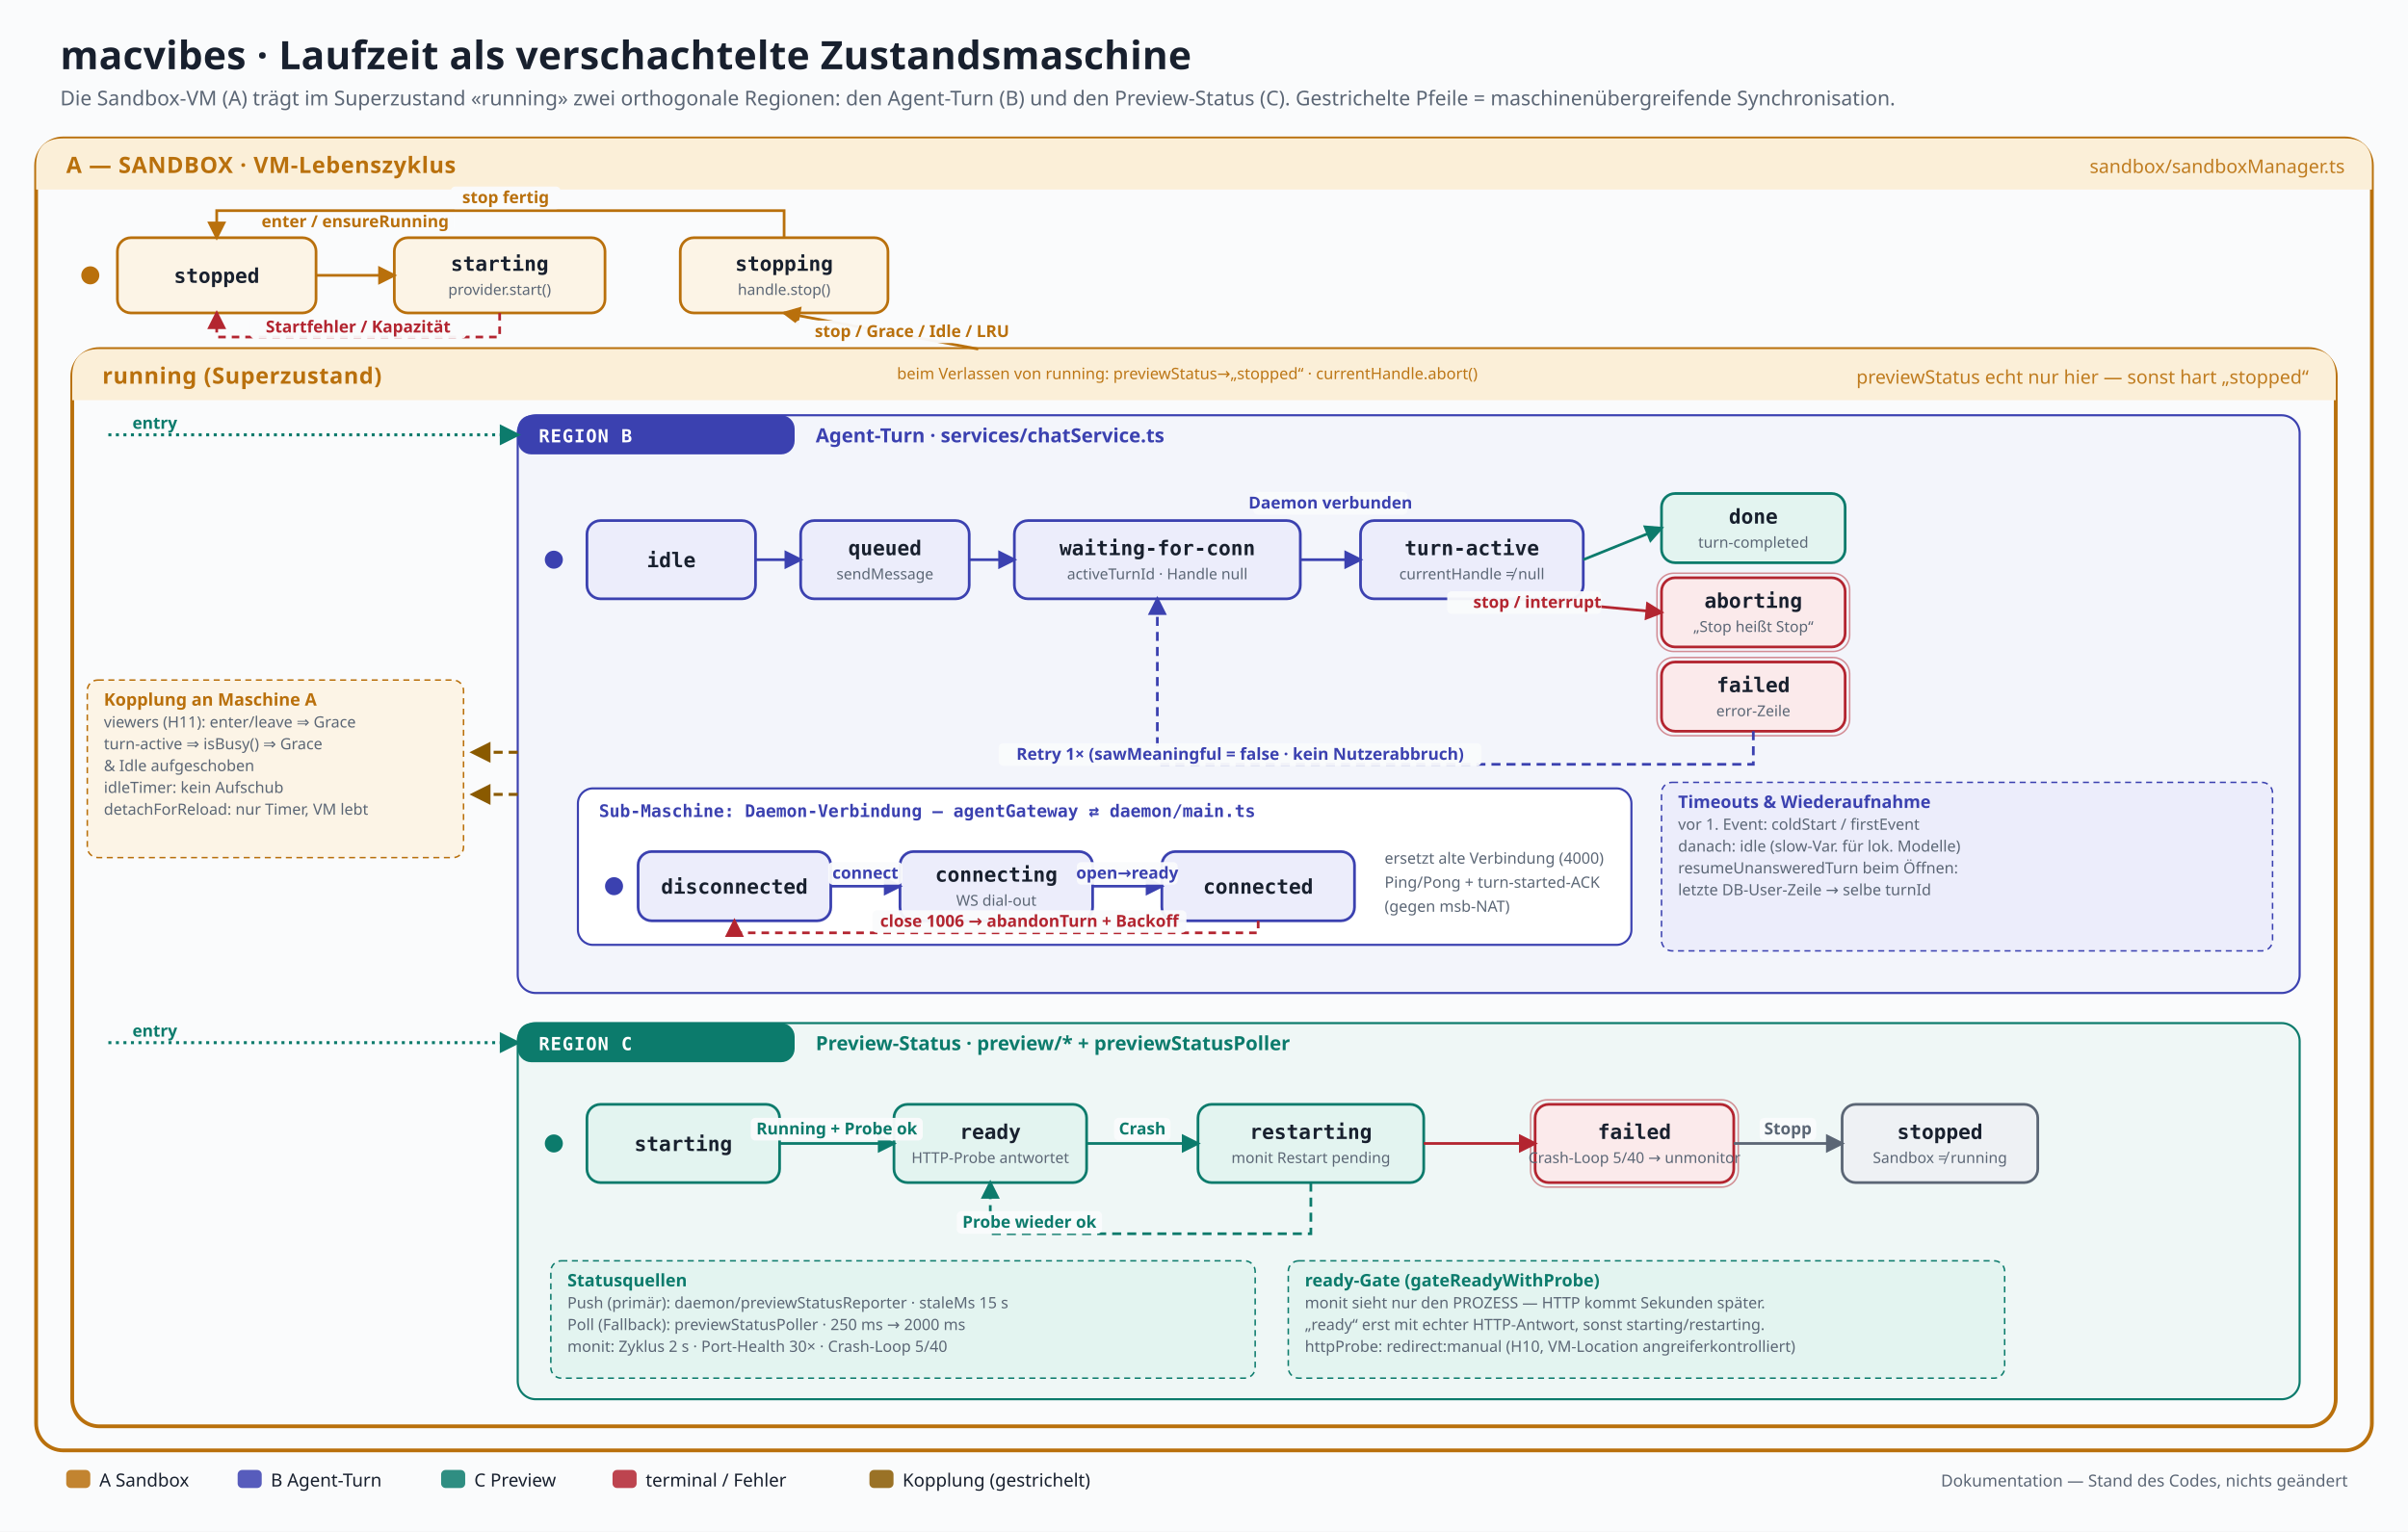
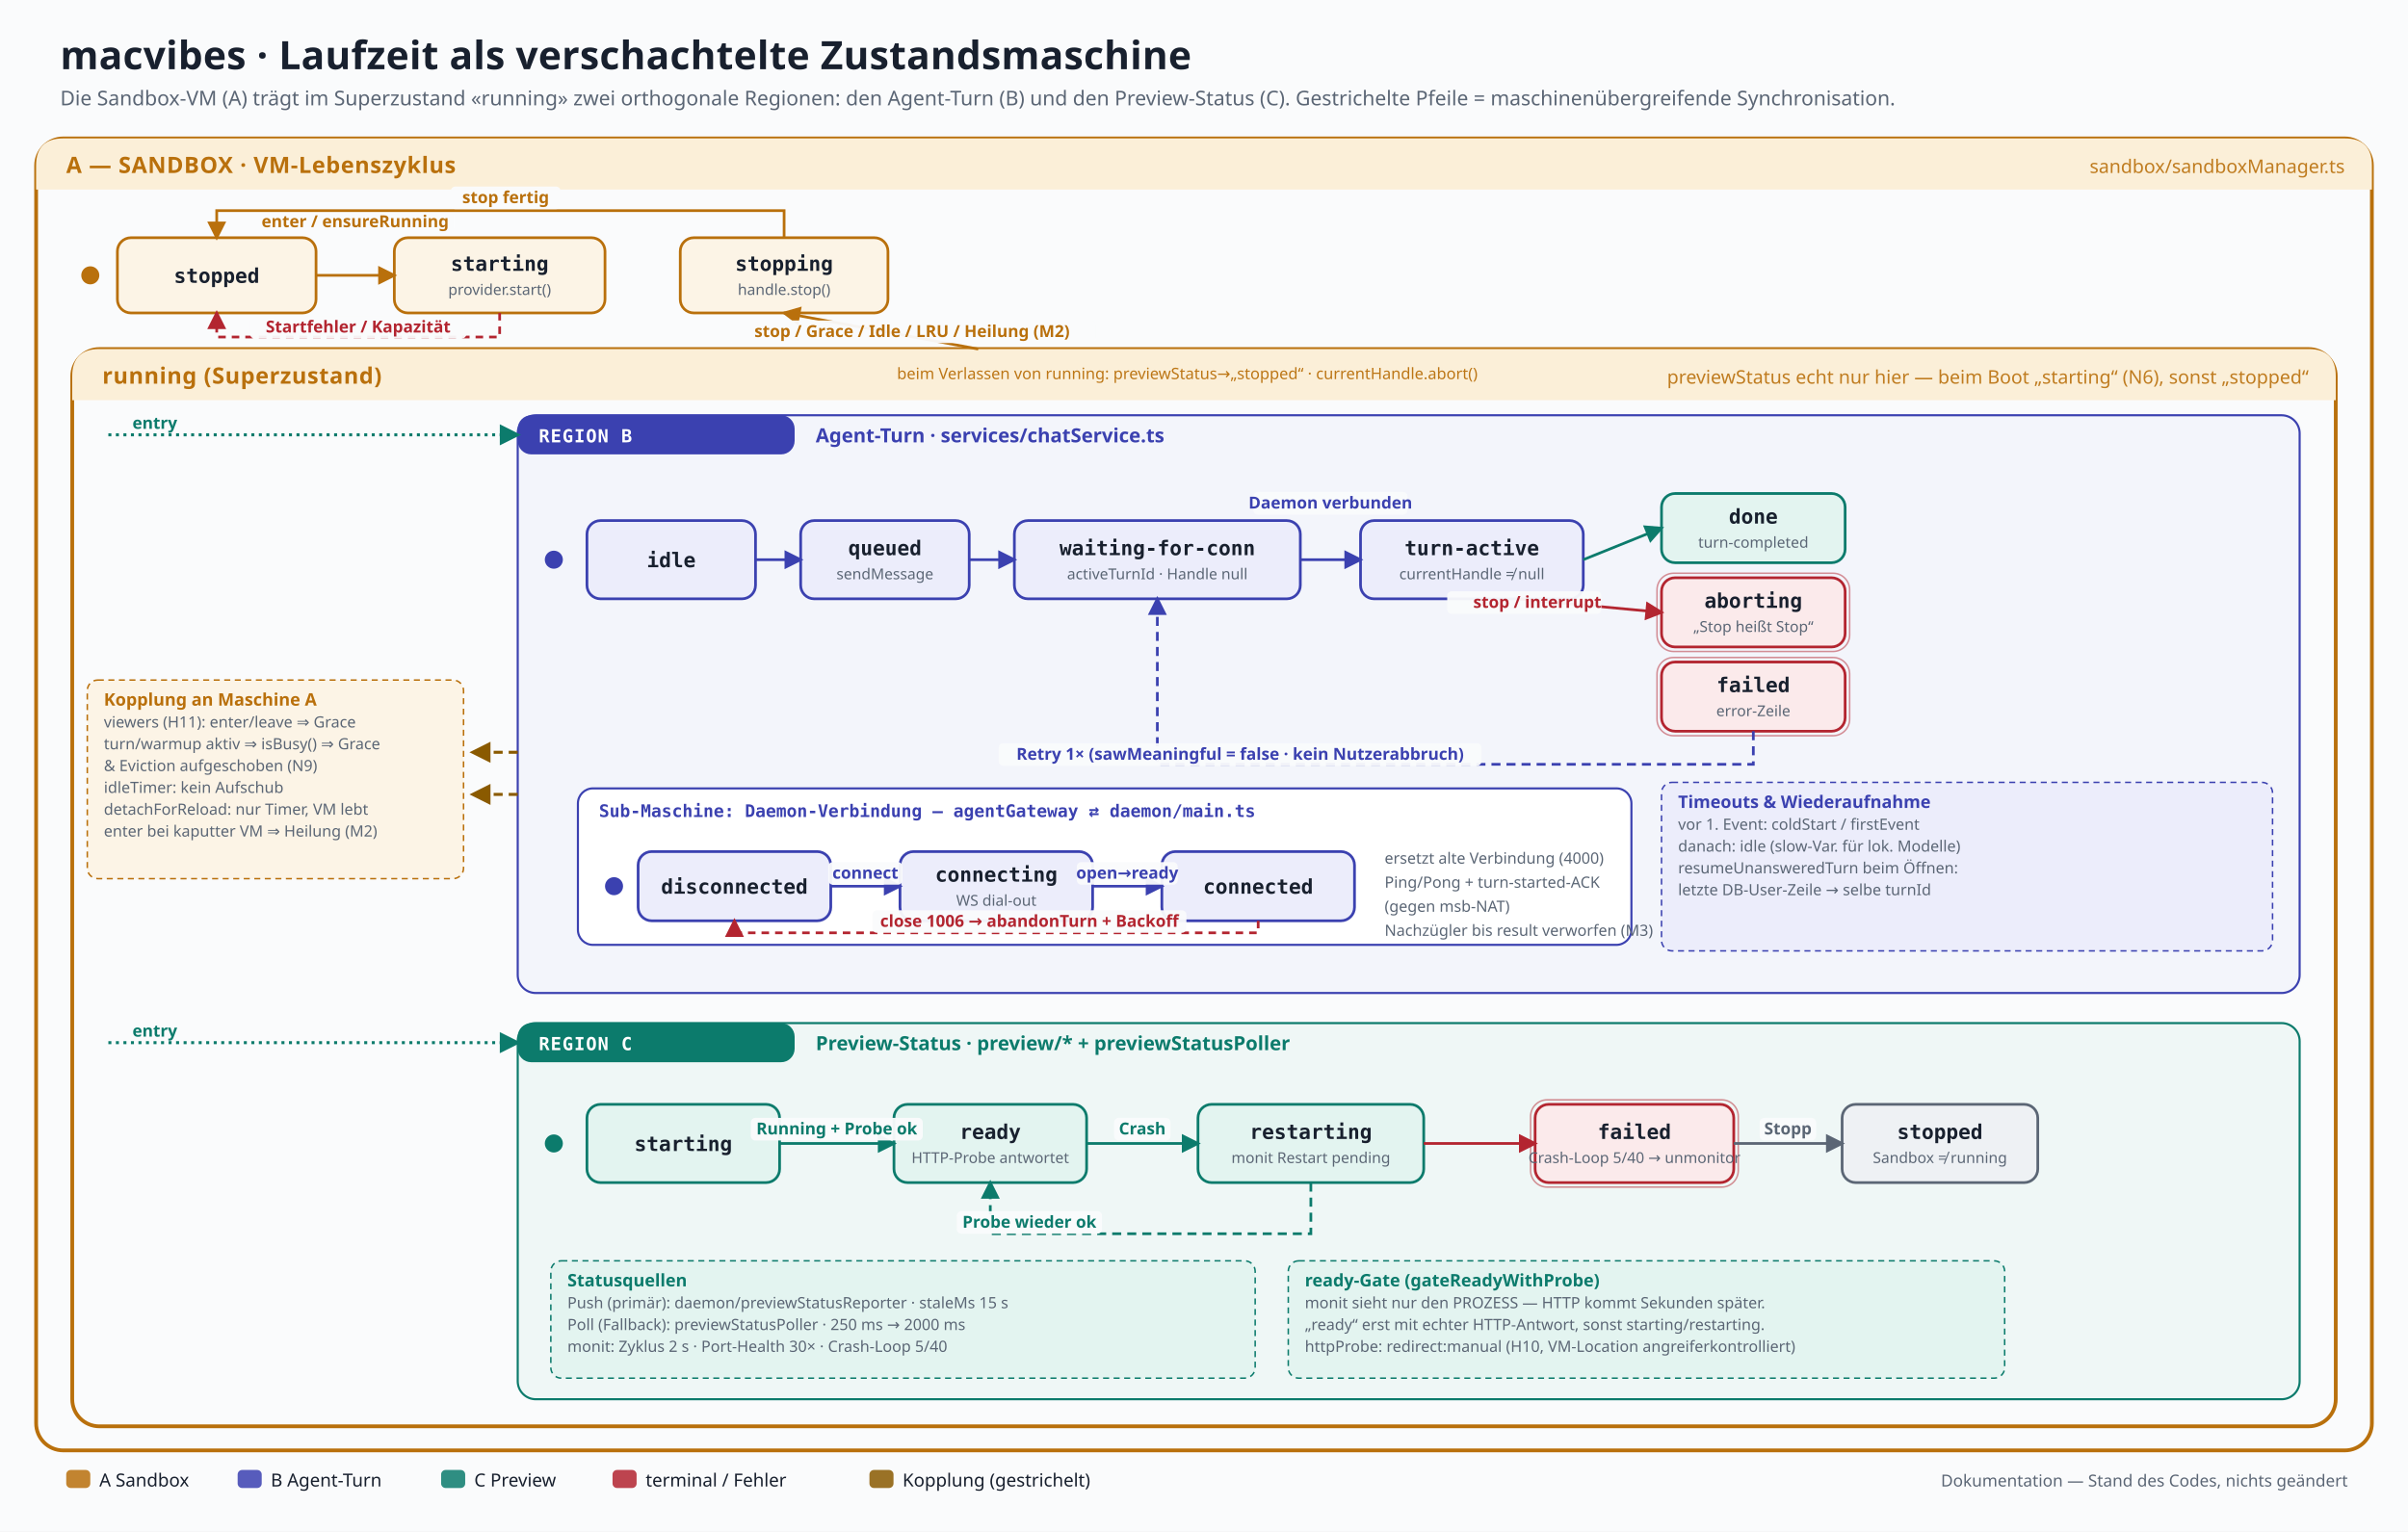
<svg xmlns="http://www.w3.org/2000/svg" viewBox="0 0 1600 1018" font-family="ui-sans-serif,system-ui,sans-serif">
  <rect width="1600" height="1018" fill="#FAFBFC" />
  <marker id="ah-8A5A00" viewBox="0 0 10 10" refX="8.5" refY="5" markerWidth="7" markerHeight="7" orient="auto-start-reverse">
    <path d="M0 0 L10 5 L0 10 z" fill="#8A5A00" />
  </marker>
  <marker id="ah-0C7B6C" viewBox="0 0 10 10" refX="8.5" refY="5" markerWidth="7" markerHeight="7" orient="auto-start-reverse">
    <path d="M0 0 L10 5 L0 10 z" fill="#0C7B6C" />
  </marker>
  <marker id="ah-B32530" viewBox="0 0 10 10" refX="8.5" refY="5" markerWidth="7" markerHeight="7" orient="auto-start-reverse">
    <path d="M0 0 L10 5 L0 10 z" fill="#B32530" />
  </marker>
  <marker id="ah-B9700C" viewBox="0 0 10 10" refX="8.5" refY="5" markerWidth="7" markerHeight="7" orient="auto-start-reverse">
    <path d="M0 0 L10 5 L0 10 z" fill="#B9700C" />
  </marker>
  <marker id="ah-3B41B0" viewBox="0 0 10 10" refX="8.5" refY="5" markerWidth="7" markerHeight="7" orient="auto-start-reverse">
    <path d="M0 0 L10 5 L0 10 z" fill="#3B41B0" />
  </marker>
  <marker id="ah-0C7B6C" viewBox="0 0 10 10" refX="8.5" refY="5" markerWidth="7" markerHeight="7" orient="auto-start-reverse">
    <path d="M0 0 L10 5 L0 10 z" fill="#0C7B6C" />
  </marker>
  <marker id="ah-B32530" viewBox="0 0 10 10" refX="8.5" refY="5" markerWidth="7" markerHeight="7" orient="auto-start-reverse">
    <path d="M0 0 L10 5 L0 10 z" fill="#B32530" />
  </marker>
  <marker id="ah-5B6675" viewBox="0 0 10 10" refX="8.5" refY="5" markerWidth="7" markerHeight="7" orient="auto-start-reverse">
    <path d="M0 0 L10 5 L0 10 z" fill="#5B6675" />
  </marker>
  <marker id="ah-18202E" viewBox="0 0 10 10" refX="8.5" refY="5" markerWidth="7" markerHeight="7" orient="auto-start-reverse">
    <path d="M0 0 L10 5 L0 10 z" fill="#18202E" />
  </marker>
  <text x="40" y="46" font-size="26" font-weight="800" fill="#18202E" letter-spacing=".2">macvibes · Laufzeit als verschachtelte Zustandsmaschine</text>
  <text x="40" y="70" font-size="13.5" fill="#5B6675">Die Sandbox-VM (A) trägt im Superzustand «running» zwei orthogonale Regionen: den Agent-Turn (B) und den Preview-Status (C). Gestrichelte Pfeile = maschinenübergreifende Synchronisation.</text>
  <rect x="24" y="92" width="1552" height="872" rx="18" fill="none" stroke="#B9700C" stroke-width="2.5" />
  <path d="M 24 126 L 24 110 Q 24 92 42 92 L 1558 92 Q 1576 92 1576 110 L 1576 126 Z" fill="#FBEFD8" />
  <text x="44" y="115" font-family="ui-sans-serif,system-ui,Segoe UI,sans-serif" font-size="15" font-weight="700" fill="#B9700C" letter-spacing=".4">A — SANDBOX · VM-Lebenszyklus</text>
  <text x="1558" y="115" text-anchor="end" font-family="ui-sans-serif,system-ui,sans-serif" font-size="12.5" fill="#B9700C" opacity=".9">sandbox/sandboxManager.ts</text>
  <circle cx="60" cy="183" r="6" fill="#B9700C" />
  <rect x="78" y="158" width="132" height="50" rx="9" fill="#FCF4E6" stroke="#B9700C" stroke-width="1.8" />
  <text x="144" y="188" text-anchor="middle" font-family="ui-monospace,SFMono-Regular,Menlo,monospace" font-size="13.5" font-weight="700" fill="#18202E">stopped</text>
  <rect x="262" y="158" width="140" height="50" rx="9" fill="#FCF4E6" stroke="#B9700C" stroke-width="1.8" />
  <text x="332" y="180" text-anchor="middle" font-family="ui-monospace,SFMono-Regular,Menlo,monospace" font-size="13.5" font-weight="700" fill="#18202E">starting</text>
  <text x="332" y="196" text-anchor="middle" font-family="ui-sans-serif,system-ui,sans-serif" font-size="10" fill="#5B6675">provider.start()</text>
  <rect x="452" y="158" width="138" height="50" rx="9" fill="#FCF4E6" stroke="#B9700C" stroke-width="1.8" />
  <text x="521" y="180" text-anchor="middle" font-family="ui-monospace,SFMono-Regular,Menlo,monospace" font-size="13.5" font-weight="700" fill="#18202E">stopping</text>
  <text x="521" y="196" text-anchor="middle" font-family="ui-sans-serif,system-ui,sans-serif" font-size="10" fill="#5B6675">handle.stop()</text>
  <rect x="48" y="232" width="1504" height="716" rx="18" fill="none" stroke="#B9700C" stroke-width="2.5" />
  <path d="M 48 266 L 48 250 Q 48 232 66 232 L 1534 232 Q 1552 232 1552 250 L 1552 266 Z" fill="#FBEFD8" />
  <text x="68" y="255" font-family="ui-sans-serif,system-ui,Segoe UI,sans-serif" font-size="15" font-weight="700" fill="#B9700C" letter-spacing=".4">running  (Superzustand)</text>
-   <text x="1534" y="255" text-anchor="end" font-family="ui-sans-serif,system-ui,sans-serif" font-size="12.5" fill="#B9700C" opacity=".9">previewStatus echt nur hier — sonst hart „stopped“</text>
+   <text x="1534" y="255" text-anchor="end" font-family="ui-sans-serif,system-ui,sans-serif" font-size="12.5" fill="#B9700C" opacity=".9">previewStatus echt nur hier — beim Boot „starting“ (N6), sonst „stopped“</text>
  <path d="M 210 183 L 262 183" fill="none" stroke="#B9700C" stroke-width="1.8" marker-end="url(#ah-B9700C)" />
  <rect x="170.05" y="140" width="131.9" height="15" rx="3" fill="#FAFBFC" opacity=".95" />
  <text x="236" y="151" text-anchor="middle" font-family="ui-sans-serif,system-ui,sans-serif" font-size="11" font-weight="600" fill="#B9700C">enter / ensureRunning</text>
  <path d="M 332 208 L 332 224 L 144 224 L 144 208" fill="none" stroke="#B32530" stroke-width="1.8" stroke-dasharray="5 4" marker-end="url(#ah-B32530)" />
  <rect x="166.15" y="210" width="143.7" height="15" rx="3" fill="#FAFBFC" opacity=".95" />
  <text x="238" y="221" text-anchor="middle" font-family="ui-sans-serif,system-ui,sans-serif" font-size="11" font-weight="600" fill="#B32530">Startfehler / Kapazität</text>
  <path d="M 521 158 L 521 140 L 144 140 L 144 158" fill="none" stroke="#B9700C" stroke-width="1.8" marker-end="url(#ah-B9700C)" />
  <rect x="299.55" y="124" width="72.9" height="15" rx="3" fill="#FAFBFC" opacity=".95" />
  <text x="336" y="135" text-anchor="middle" font-family="ui-sans-serif,system-ui,sans-serif" font-size="11" font-weight="600" fill="#B9700C">stop fertig</text>
  <path d="M 650 232 L 521 208" fill="none" stroke="#B9700C" stroke-width="1.8" marker-end="url(#ah-B9700C)" />
-   <rect x="528.25" y="213" width="155.5" height="15" rx="3" fill="#FAFBFC" opacity=".95" />
-   <text x="606" y="224" text-anchor="middle" font-family="ui-sans-serif,system-ui,sans-serif" font-size="11" font-weight="600" fill="#B9700C">stop / Grace / Idle / LRU</text>
+   <rect x="484" y="213" width="244" height="15" rx="3" fill="#FAFBFC" opacity=".95" />
+   <text x="606" y="224" text-anchor="middle" font-family="ui-sans-serif,system-ui,sans-serif" font-size="11" font-weight="600" fill="#B9700C">stop / Grace / Idle / LRU / Heilung (M2)</text>
  <text x="596" y="252" font-size="10.5" fill="#B9700C" opacity=".95">beim Verlassen von running: previewStatus→„stopped“ · currentHandle.abort()</text>
-   <rect x="58" y="452" width="250" height="118" rx="7" fill="#FCF4E6" stroke="#B9700C" stroke-width="1" stroke-dasharray="4 3" />
+   <rect x="58" y="452" width="250" height="132" rx="7" fill="#FCF4E6" stroke="#B9700C" stroke-width="1" stroke-dasharray="4 3" />
  <text x="69" y="469" font-family="ui-sans-serif,system-ui,sans-serif" font-size="11.5" font-weight="700" fill="#B9700C">Kopplung an Maschine A</text>
  <text x="69" y="483.5" font-family="ui-sans-serif,system-ui,sans-serif" font-size="10.3" font-weight="400" fill="#5B6675">viewers (H11): enter/leave ⇒ Grace</text>
-   <text x="69" y="498" font-family="ui-sans-serif,system-ui,sans-serif" font-size="10.3" font-weight="400" fill="#5B6675">turn-active ⇒ isBusy() ⇒ Grace</text>
-   <text x="69" y="512.5" font-family="ui-sans-serif,system-ui,sans-serif" font-size="10.3" font-weight="400" fill="#5B6675">  &amp; Idle aufgeschoben</text>
+   <text x="69" y="498" font-family="ui-sans-serif,system-ui,sans-serif" font-size="10.3" font-weight="400" fill="#5B6675">turn/warmup aktiv ⇒ isBusy() ⇒ Grace</text>
+   <text x="69" y="512.5" font-family="ui-sans-serif,system-ui,sans-serif" font-size="10.3" font-weight="400" fill="#5B6675">  &amp; Eviction aufgeschoben (N9)</text>
  <text x="69" y="527" font-family="ui-sans-serif,system-ui,sans-serif" font-size="10.3" font-weight="400" fill="#5B6675">idleTimer: kein Aufschub</text>
  <text x="69" y="541.5" font-family="ui-sans-serif,system-ui,sans-serif" font-size="10.3" font-weight="400" fill="#5B6675">detachForReload: nur Timer, VM lebt</text>
+   <text x="69" y="556" font-family="ui-sans-serif,system-ui,sans-serif" font-size="10.3" font-weight="400" fill="#5B6675">enter bei kaputter VM ⇒ Heilung (M2)</text>
  <rect x="344" y="276" width="1184" height="384" rx="12" fill="#E4E6F8" fill-opacity=".3" stroke="#3B41B0" stroke-width="1.4" />
  <rect x="344" y="276" width="184" height="26" rx="9" fill="#3B41B0" />
  <text x="358" y="294" font-family="ui-monospace,Menlo,monospace" font-size="12" font-weight="700" fill="#fff" letter-spacing=".6">REGION B</text>
  <text x="542" y="294" font-family="ui-sans-serif,system-ui,sans-serif" font-size="13" font-weight="600" fill="#3B41B0">Agent-Turn  ·  services/chatService.ts</text>
  <circle cx="368" cy="372" r="6" fill="#3B41B0" />
  <rect x="390" y="346" width="112" height="52" rx="9" fill="#ECEDFB" stroke="#3B41B0" stroke-width="1.8" />
  <text x="446" y="377" text-anchor="middle" font-family="ui-monospace,SFMono-Regular,Menlo,monospace" font-size="13.5" font-weight="700" fill="#18202E">idle</text>
  <rect x="532" y="346" width="112" height="52" rx="9" fill="#ECEDFB" stroke="#3B41B0" stroke-width="1.8" />
  <text x="588" y="369" text-anchor="middle" font-family="ui-monospace,SFMono-Regular,Menlo,monospace" font-size="13.5" font-weight="700" fill="#18202E">queued</text>
  <text x="588" y="385" text-anchor="middle" font-family="ui-sans-serif,system-ui,sans-serif" font-size="10" fill="#5B6675">sendMessage</text>
  <rect x="674" y="346" width="190" height="52" rx="9" fill="#ECEDFB" stroke="#3B41B0" stroke-width="1.8" />
  <text x="769" y="369" text-anchor="middle" font-family="ui-monospace,SFMono-Regular,Menlo,monospace" font-size="13.5" font-weight="700" fill="#18202E">waiting-for-conn</text>
  <text x="769" y="385" text-anchor="middle" font-family="ui-sans-serif,system-ui,sans-serif" font-size="10" fill="#5B6675">activeTurnId · Handle null</text>
  <rect x="904" y="346" width="148" height="52" rx="9" fill="#ECEDFB" stroke="#3B41B0" stroke-width="1.8" />
  <text x="978" y="369" text-anchor="middle" font-family="ui-monospace,SFMono-Regular,Menlo,monospace" font-size="13.5" font-weight="700" fill="#18202E">turn-active</text>
  <text x="978" y="385" text-anchor="middle" font-family="ui-sans-serif,system-ui,sans-serif" font-size="10" fill="#5B6675">currentHandle ≠ null</text>
  <rect x="1104" y="328" width="122" height="46" rx="9" fill="#E3F4F0" stroke="#0C7B6C" stroke-width="1.8" />
  <text x="1165" y="348" text-anchor="middle" font-family="ui-monospace,SFMono-Regular,Menlo,monospace" font-size="13.5" font-weight="700" fill="#18202E">done</text>
  <text x="1165" y="364" text-anchor="middle" font-family="ui-sans-serif,system-ui,sans-serif" font-size="10" fill="#5B6675">turn-completed</text>
  <rect x="1101" y="381" width="128" height="52" rx="11" fill="none" stroke="#B32530" stroke-width="1" opacity=".5" />
  <rect x="1104" y="384" width="122" height="46" rx="9" fill="#FBEAEB" stroke="#B32530" stroke-width="1.8" />
  <text x="1165" y="404" text-anchor="middle" font-family="ui-monospace,SFMono-Regular,Menlo,monospace" font-size="13.5" font-weight="700" fill="#18202E">aborting</text>
  <text x="1165" y="420" text-anchor="middle" font-family="ui-sans-serif,system-ui,sans-serif" font-size="10" fill="#5B6675">„Stop heißt Stop“</text>
  <rect x="1101" y="437" width="128" height="52" rx="11" fill="none" stroke="#B32530" stroke-width="1" opacity=".5" />
  <rect x="1104" y="440" width="122" height="46" rx="9" fill="#FBEAEB" stroke="#B32530" stroke-width="1.8" />
  <text x="1165" y="460" text-anchor="middle" font-family="ui-monospace,SFMono-Regular,Menlo,monospace" font-size="13.5" font-weight="700" fill="#18202E">failed</text>
  <text x="1165" y="476" text-anchor="middle" font-family="ui-sans-serif,system-ui,sans-serif" font-size="10" fill="#5B6675">error-Zeile</text>
  <path d="M 502 372 L 532 372" fill="none" stroke="#3B41B0" stroke-width="1.8" marker-end="url(#ah-3B41B0)" />
  <path d="M 644 372 L 674 372" fill="none" stroke="#3B41B0" stroke-width="1.8" marker-end="url(#ah-3B41B0)" />
  <path d="M 864 372 L 904 372" fill="none" stroke="#3B41B0" stroke-width="1.8" marker-end="url(#ah-3B41B0)" />
  <rect x="832.8" y="327" width="102.4" height="15" rx="3" fill="#FAFBFC" opacity=".95" />
  <text x="884" y="338" text-anchor="middle" font-family="ui-sans-serif,system-ui,sans-serif" font-size="11" font-weight="600" fill="#3B41B0">Daemon verbunden</text>
  <path d="M 1052 372 L 1104 351" fill="none" stroke="#0C7B6C" stroke-width="1.8" marker-end="url(#ah-0C7B6C)" />
  <path d="M 1007.6 398 L 1104 407" fill="none" stroke="#B32530" stroke-width="1.8" marker-end="url(#ah-B32530)" />
  <rect x="961.6" y="393" width="102.4" height="15" rx="3" fill="#FAFBFC" opacity=".95" />
  <text x="1064" y="404" text-anchor="end" font-family="ui-sans-serif,system-ui,sans-serif" font-size="11" font-weight="600" fill="#B32530">stop / interrupt</text>
  <path d="M 1165 486 L 1165 508 L 769 508 L 769 398" fill="none" stroke="#3B41B0" stroke-width="1.8" stroke-dasharray="6 4" marker-end="url(#ah-3B41B0)" />
  <rect x="663.65" y="494" width="320.7" height="15" rx="3" fill="#FAFBFC" opacity=".95" />
  <text x="824" y="505" text-anchor="middle" font-family="ui-sans-serif,system-ui,sans-serif" font-size="11" font-weight="600" fill="#3B41B0">Retry 1× (sawMeaningful = false · kein Nutzerabbruch)</text>
  <rect x="384" y="524" width="700" height="104" rx="10" fill="#fff" stroke="#3B41B0" stroke-width="1.4" />
  <text x="398" y="543" font-family="ui-monospace,Menlo,monospace" font-size="11.5" font-weight="700" fill="#3B41B0">Sub-Maschine: Daemon-Verbindung — agentGateway ⇄ daemon/main.ts</text>
  <circle cx="408" cy="589" r="6" fill="#3B41B0" />
  <rect x="424" y="566" width="128" height="46" rx="9" fill="#ECEDFB" stroke="#3B41B0" stroke-width="1.8" />
  <text x="488" y="594" text-anchor="middle" font-family="ui-monospace,SFMono-Regular,Menlo,monospace" font-size="13.5" font-weight="700" fill="#18202E">disconnected</text>
  <rect x="598" y="566" width="128" height="46" rx="9" fill="#ECEDFB" stroke="#3B41B0" stroke-width="1.8" />
  <text x="662" y="586" text-anchor="middle" font-family="ui-monospace,SFMono-Regular,Menlo,monospace" font-size="13.5" font-weight="700" fill="#18202E">connecting</text>
  <text x="662" y="602" text-anchor="middle" font-family="ui-sans-serif,system-ui,sans-serif" font-size="10" fill="#5B6675">WS dial-out</text>
  <rect x="772" y="566" width="128" height="46" rx="9" fill="#ECEDFB" stroke="#3B41B0" stroke-width="1.8" />
  <text x="836" y="594" text-anchor="middle" font-family="ui-monospace,SFMono-Regular,Menlo,monospace" font-size="13.5" font-weight="700" fill="#18202E">connected</text>
  <path d="M 552 589 L 598 589" fill="none" stroke="#3B41B0" stroke-width="1.8" marker-end="url(#ah-3B41B0)" />
  <rect x="550.35" y="573" width="49.3" height="15" rx="3" fill="#FAFBFC" opacity=".95" />
  <text x="575" y="584" text-anchor="middle" font-family="ui-sans-serif,system-ui,sans-serif" font-size="11" font-weight="600" fill="#3B41B0">connect</text>
  <path d="M 726 589 L 772 589" fill="none" stroke="#3B41B0" stroke-width="1.8" marker-end="url(#ah-3B41B0)" />
  <rect x="715.5" y="573" width="67" height="15" rx="3" fill="#FAFBFC" opacity=".95" />
  <text x="749" y="584" text-anchor="middle" font-family="ui-sans-serif,system-ui,sans-serif" font-size="11" font-weight="600" fill="#3B41B0">open→ready</text>
  <path d="M 836 612 L 836 620 L 488 620 L 488 612" fill="none" stroke="#B32530" stroke-width="1.8" stroke-dasharray="5 4" marker-end="url(#ah-B32530)" />
  <rect x="579.7" y="605" width="208.6" height="15" rx="3" fill="#FAFBFC" opacity=".95" />
  <text x="684" y="616" text-anchor="middle" font-family="ui-sans-serif,system-ui,sans-serif" font-size="11" font-weight="600" fill="#B32530">close 1006 → abandonTurn + Backoff</text>
  <text x="920" y="574" font-size="10.3" fill="#5B6675">ersetzt alte Verbindung (4000)</text>
  <text x="920" y="590" font-size="10.3" fill="#5B6675">Ping/Pong + turn-started-ACK</text>
  <text x="920" y="606" font-size="10.3" fill="#5B6675">(gegen msb-NAT)</text>
+   <text x="920" y="622" font-size="10.3" fill="#5B6675">Nachzügler bis result verworfen (M3)</text>
  <rect x="1104" y="520" width="406" height="112" rx="7" fill="#ECEDFB" stroke="#3B41B0" stroke-width="1" stroke-dasharray="4 3" />
  <text x="1115" y="537" font-family="ui-sans-serif,system-ui,sans-serif" font-size="11.5" font-weight="700" fill="#3B41B0">Timeouts &amp; Wiederaufnahme</text>
  <text x="1115" y="551.5" font-family="ui-sans-serif,system-ui,sans-serif" font-size="10.3" font-weight="400" fill="#5B6675">vor 1. Event: coldStart / firstEvent</text>
  <text x="1115" y="566" font-family="ui-sans-serif,system-ui,sans-serif" font-size="10.3" font-weight="400" fill="#5B6675">danach: idle (slow-Var. für lok. Modelle)</text>
  <text x="1115" y="580.5" font-family="ui-sans-serif,system-ui,sans-serif" font-size="10.3" font-weight="400" fill="#5B6675">resumeUnansweredTurn beim Öffnen:</text>
  <text x="1115" y="595" font-family="ui-sans-serif,system-ui,sans-serif" font-size="10.3" font-weight="400" fill="#5B6675">letzte DB-User-Zeile → selbe turnId</text>
  <rect x="344" y="680" width="1184" height="250" rx="12" fill="#D5EEE8" fill-opacity=".3" stroke="#0C7B6C" stroke-width="1.4" />
  <rect x="344" y="680" width="184" height="26" rx="9" fill="#0C7B6C" />
  <text x="358" y="698" font-family="ui-monospace,Menlo,monospace" font-size="12" font-weight="700" fill="#fff" letter-spacing=".6">REGION C</text>
  <text x="542" y="698" font-family="ui-sans-serif,system-ui,sans-serif" font-size="13" font-weight="600" fill="#0C7B6C">Preview-Status  ·  preview/* + previewStatusPoller</text>
  <circle cx="368" cy="760" r="6" fill="#0C7B6C" />
  <rect x="390" y="734" width="128" height="52" rx="9" fill="#E3F4F0" stroke="#0C7B6C" stroke-width="1.8" />
  <text x="454" y="765" text-anchor="middle" font-family="ui-monospace,SFMono-Regular,Menlo,monospace" font-size="13.5" font-weight="700" fill="#18202E">starting</text>
  <rect x="594" y="734" width="128" height="52" rx="9" fill="#E3F4F0" stroke="#0C7B6C" stroke-width="1.8" />
  <text x="658" y="757" text-anchor="middle" font-family="ui-monospace,SFMono-Regular,Menlo,monospace" font-size="13.5" font-weight="700" fill="#18202E">ready</text>
  <text x="658" y="773" text-anchor="middle" font-family="ui-sans-serif,system-ui,sans-serif" font-size="10" fill="#5B6675">HTTP-Probe antwortet</text>
  <rect x="796" y="734" width="150" height="52" rx="9" fill="#E3F4F0" stroke="#0C7B6C" stroke-width="1.8" />
  <text x="871" y="757" text-anchor="middle" font-family="ui-monospace,SFMono-Regular,Menlo,monospace" font-size="13.5" font-weight="700" fill="#18202E">restarting</text>
  <text x="871" y="773" text-anchor="middle" font-family="ui-sans-serif,system-ui,sans-serif" font-size="10" fill="#5B6675">monit Restart pending</text>
  <rect x="1017" y="731" width="138" height="58" rx="11" fill="none" stroke="#B32530" stroke-width="1" opacity=".5" />
  <rect x="1020" y="734" width="132" height="52" rx="9" fill="#FBEAEB" stroke="#B32530" stroke-width="1.8" />
  <text x="1086" y="757" text-anchor="middle" font-family="ui-monospace,SFMono-Regular,Menlo,monospace" font-size="13.5" font-weight="700" fill="#18202E">failed</text>
  <text x="1086" y="773" text-anchor="middle" font-family="ui-sans-serif,system-ui,sans-serif" font-size="10" fill="#5B6675">Crash-Loop 5/40 → unmonitor</text>
  <rect x="1224" y="734" width="130" height="52" rx="9" fill="#EEF1F4" stroke="#5B6675" stroke-width="1.8" />
  <text x="1289" y="757" text-anchor="middle" font-family="ui-monospace,SFMono-Regular,Menlo,monospace" font-size="13.5" font-weight="700" fill="#18202E">stopped</text>
  <text x="1289" y="773" text-anchor="middle" font-family="ui-sans-serif,system-ui,sans-serif" font-size="10" fill="#5B6675">Sandbox ≠ running</text>
  <path d="M 518 760 L 594 760" fill="none" stroke="#0C7B6C" stroke-width="1.8" marker-end="url(#ah-0C7B6C)" />
  <rect x="498.9" y="743" width="114.2" height="15" rx="3" fill="#FAFBFC" opacity=".95" />
  <text x="556" y="754" text-anchor="middle" font-family="ui-sans-serif,system-ui,sans-serif" font-size="11" font-weight="600" fill="#0C7B6C">Running + Probe ok</text>
  <path d="M 722 760 L 796 760" fill="none" stroke="#0C7B6C" stroke-width="1.8" marker-end="url(#ah-0C7B6C)" />
  <rect x="740.25" y="743" width="37.5" height="15" rx="3" fill="#FAFBFC" opacity=".95" />
  <text x="759" y="754" text-anchor="middle" font-family="ui-sans-serif,system-ui,sans-serif" font-size="11" font-weight="600" fill="#0C7B6C">Crash</text>
  <path d="M 871 786 L 871 820 L 658 820 L 658 786" fill="none" stroke="#0C7B6C" stroke-width="1.8" stroke-dasharray="6 4" marker-end="url(#ah-0C7B6C)" />
  <rect x="635.75" y="805" width="96.5" height="15" rx="3" fill="#FAFBFC" opacity=".95" />
  <text x="684" y="816" text-anchor="middle" font-family="ui-sans-serif,system-ui,sans-serif" font-size="11" font-weight="600" fill="#0C7B6C">Probe wieder ok</text>
  <path d="M 946 760 L 1020 760" fill="none" stroke="#B32530" stroke-width="1.8" marker-end="url(#ah-B32530)" />
  <path d="M 1152 760 L 1224 760" fill="none" stroke="#5B6675" stroke-width="1.8" marker-end="url(#ah-5B6675)" />
  <rect x="1169.25" y="743" width="37.5" height="15" rx="3" fill="#FAFBFC" opacity=".95" />
  <text x="1188" y="754" text-anchor="middle" font-family="ui-sans-serif,system-ui,sans-serif" font-size="11" font-weight="600" fill="#5B6675">Stopp</text>
  <rect x="366" y="838" width="468" height="78" rx="7" fill="#E3F4F0" stroke="#0C7B6C" stroke-width="1" stroke-dasharray="4 3" />
  <text x="377" y="855" font-family="ui-sans-serif,system-ui,sans-serif" font-size="11.5" font-weight="700" fill="#0C7B6C">Statusquellen</text>
  <text x="377" y="869.5" font-family="ui-sans-serif,system-ui,sans-serif" font-size="10.3" font-weight="400" fill="#5B6675">Push (primär): daemon/previewStatusReporter · staleMs 15 s</text>
  <text x="377" y="884" font-family="ui-sans-serif,system-ui,sans-serif" font-size="10.3" font-weight="400" fill="#5B6675">Poll (Fallback): previewStatusPoller · 250 ms → 2000 ms</text>
  <text x="377" y="898.5" font-family="ui-sans-serif,system-ui,sans-serif" font-size="10.3" font-weight="400" fill="#5B6675">monit: Zyklus 2 s · Port-Health 30× · Crash-Loop 5/40</text>
  <rect x="856" y="838" width="476" height="78" rx="7" fill="#E3F4F0" stroke="#0C7B6C" stroke-width="1" stroke-dasharray="4 3" />
  <text x="867" y="855" font-family="ui-sans-serif,system-ui,sans-serif" font-size="11.5" font-weight="700" fill="#0C7B6C">ready-Gate (gateReadyWithProbe)</text>
  <text x="867" y="869.5" font-family="ui-sans-serif,system-ui,sans-serif" font-size="10.3" font-weight="400" fill="#5B6675">monit sieht nur den PROZESS — HTTP kommt Sekunden später.</text>
  <text x="867" y="884" font-family="ui-sans-serif,system-ui,sans-serif" font-size="10.3" font-weight="400" fill="#5B6675">„ready“ erst mit echter HTTP-Antwort, sonst starting/restarting.</text>
  <text x="867" y="898.5" font-family="ui-sans-serif,system-ui,sans-serif" font-size="10.3" font-weight="400" fill="#5B6675">httpProbe: redirect:manual (H10, VM-Location angreiferkontrolliert)</text>
  <path d="M 72 289 L 344 289" fill="none" stroke="#0C7B6C" stroke-width="2" stroke-dasharray="2 3" marker-end="url(#ah-0C7B6C)" />
  <text x="88" y="285" text-anchor="start" font-family="ui-sans-serif,system-ui,sans-serif" font-size="11" font-weight="600" fill="#0C7B6C">entry</text>
  <path d="M 72 693 L 344 693" fill="none" stroke="#0C7B6C" stroke-width="2" stroke-dasharray="2 3" marker-end="url(#ah-0C7B6C)" />
  <text x="88" y="689" text-anchor="start" font-family="ui-sans-serif,system-ui,sans-serif" font-size="11" font-weight="600" fill="#0C7B6C">entry</text>
  <path d="M 344 500 L 314 500" fill="none" stroke="#8A5A00" stroke-width="2" stroke-dasharray="6 4" marker-end="url(#ah-8A5A00)" />
  <path d="M 344 528 L 314 528" fill="none" stroke="#8A5A00" stroke-width="2" stroke-dasharray="6 4" marker-end="url(#ah-8A5A00)" />
  <rect x="44" y="977" width="16" height="12" rx="3" fill="#B9700C" opacity=".85" />
  <text x="66" y="988" font-size="12" fill="#18202E">A Sandbox</text>
  <rect x="157.9" y="977" width="16" height="12" rx="3" fill="#3B41B0" opacity=".85" />
  <text x="179.9" y="988" font-size="12" fill="#18202E">B Agent-Turn</text>
  <rect x="293.1" y="977" width="16" height="12" rx="3" fill="#0C7B6C" opacity=".85" />
  <text x="315.1" y="988" font-size="12" fill="#18202E">C Preview</text>
  <rect x="407" y="977" width="16" height="12" rx="3" fill="#B32530" opacity=".85" />
  <text x="429" y="988" font-size="12" fill="#18202E">terminal / Fehler</text>
  <rect x="577.7" y="977" width="16" height="12" rx="3" fill="#8A5A00" opacity=".85" />
  <text x="599.7" y="988" font-size="12" fill="#18202E">Kopplung (gestrichelt)</text>
  <text x="1560" y="988" text-anchor="end" font-size="11" fill="#5B6675">Dokumentation — Stand des Codes, nichts geändert</text>
</svg>
